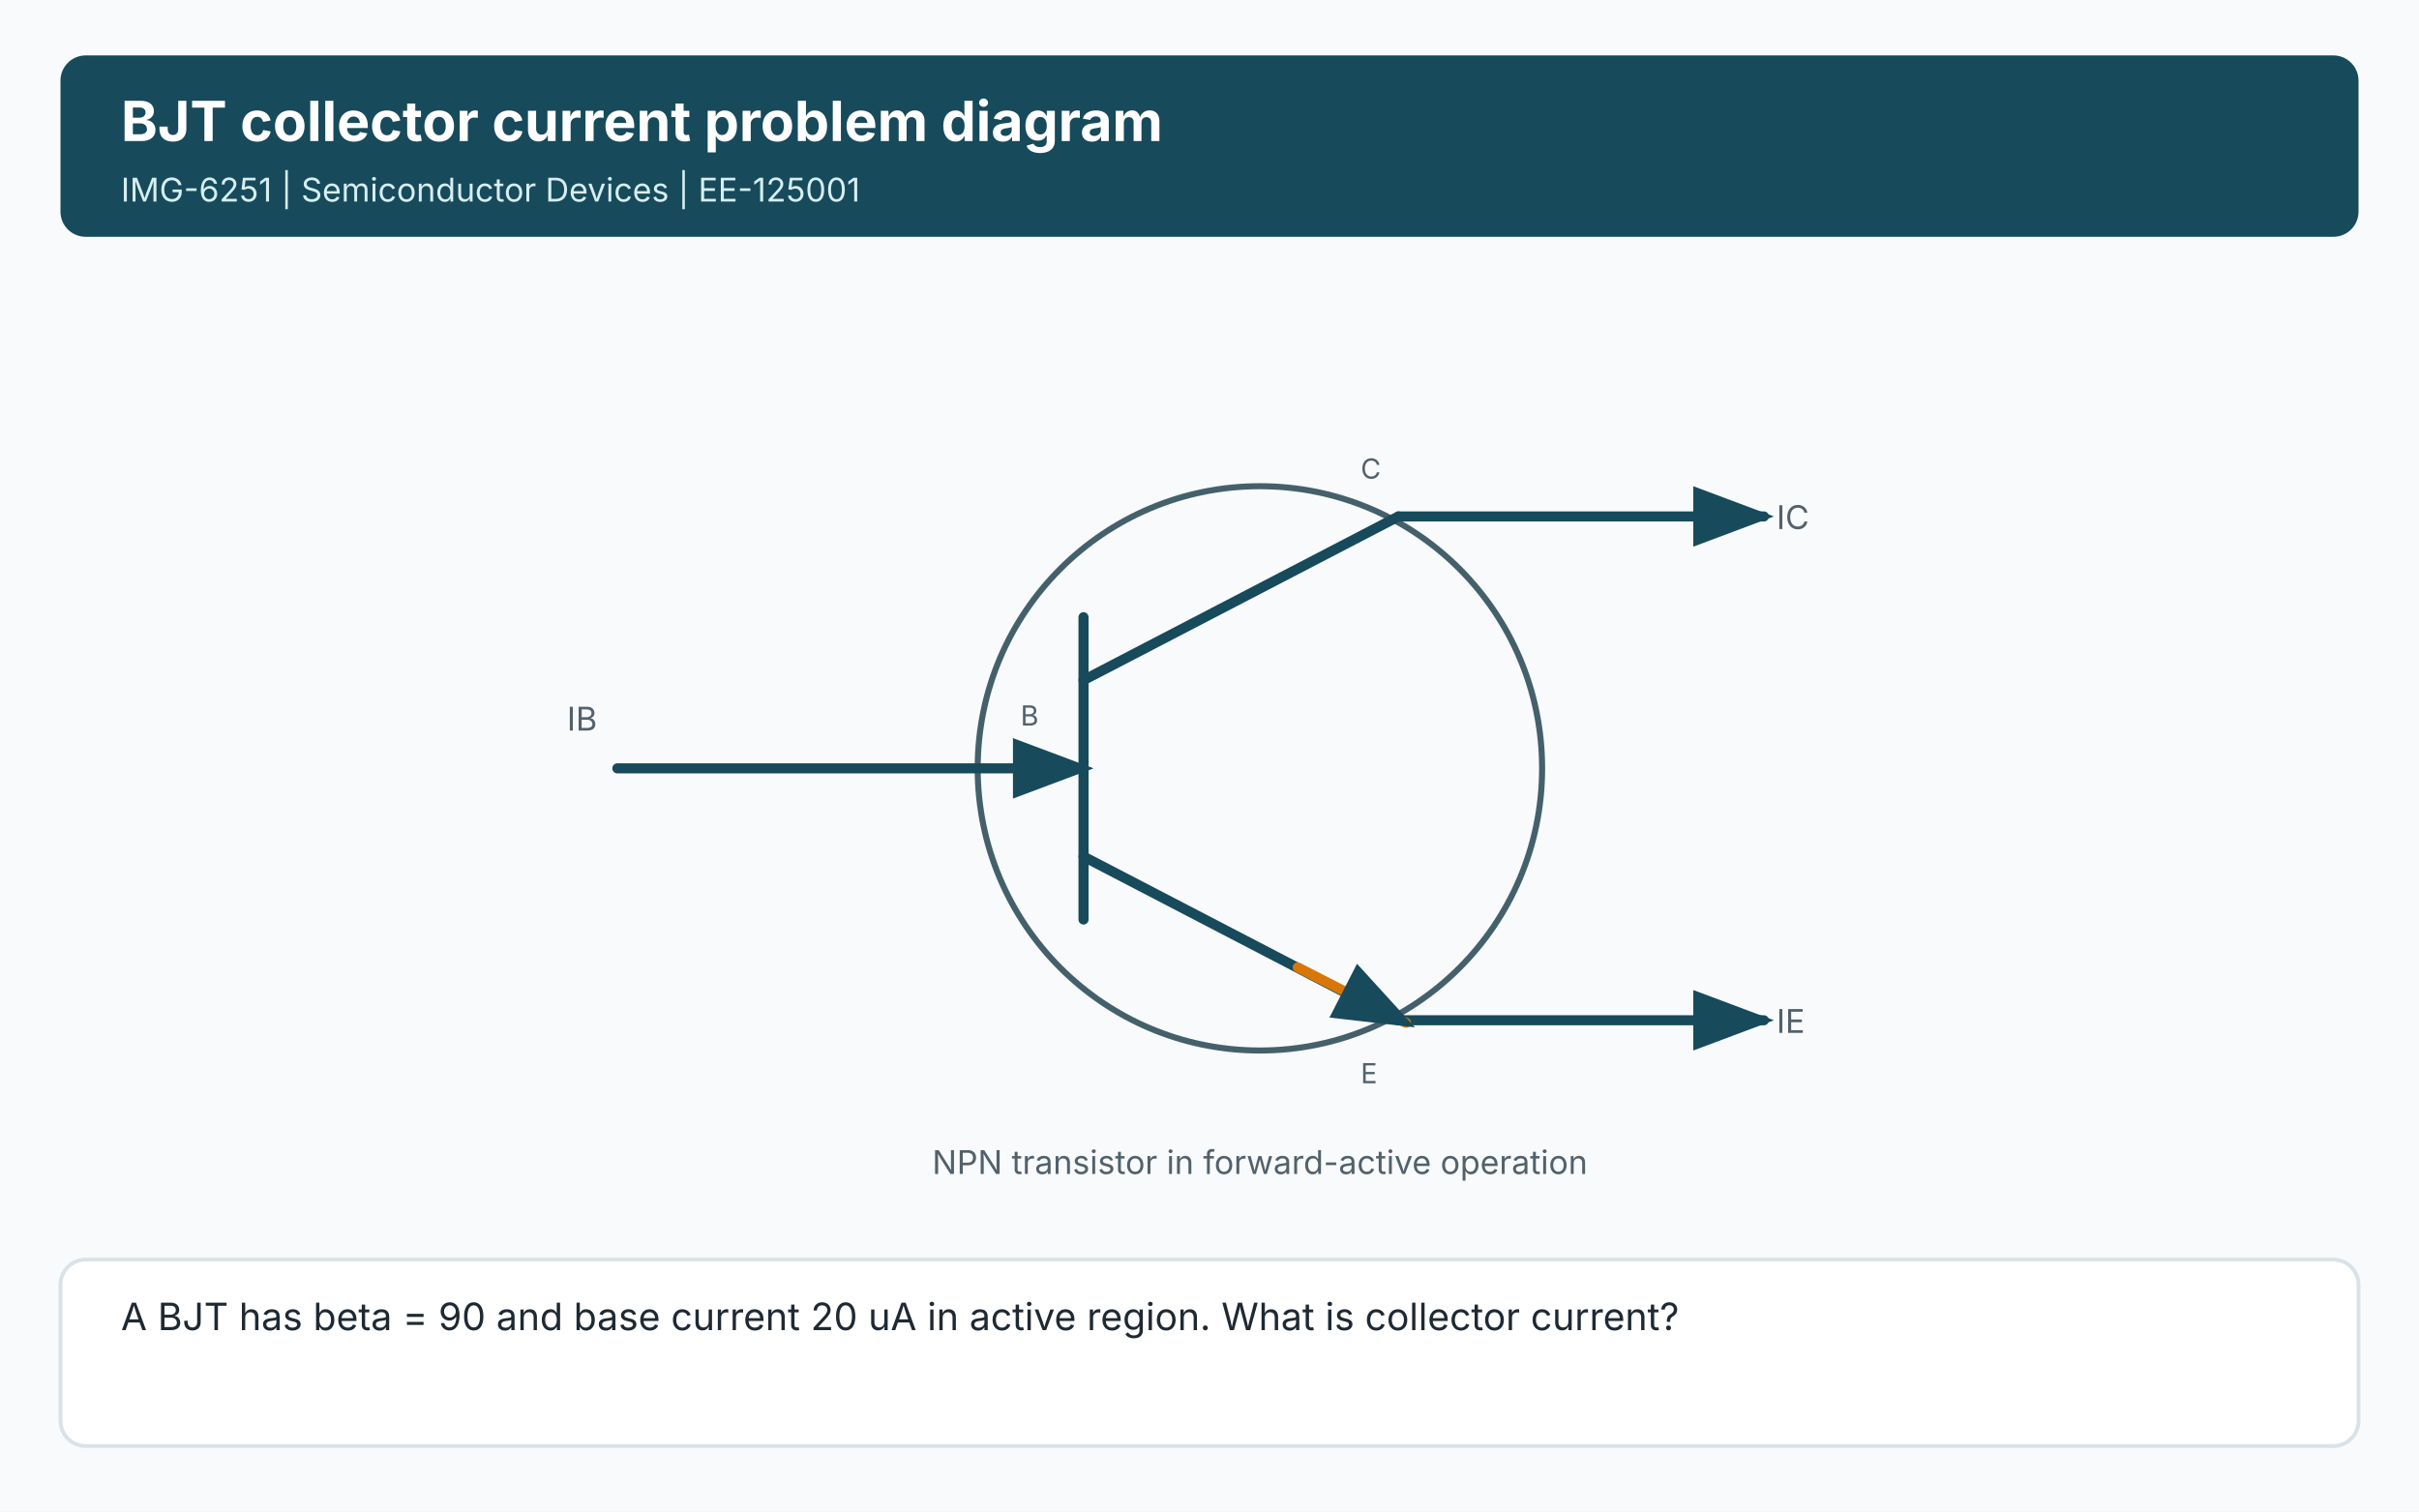
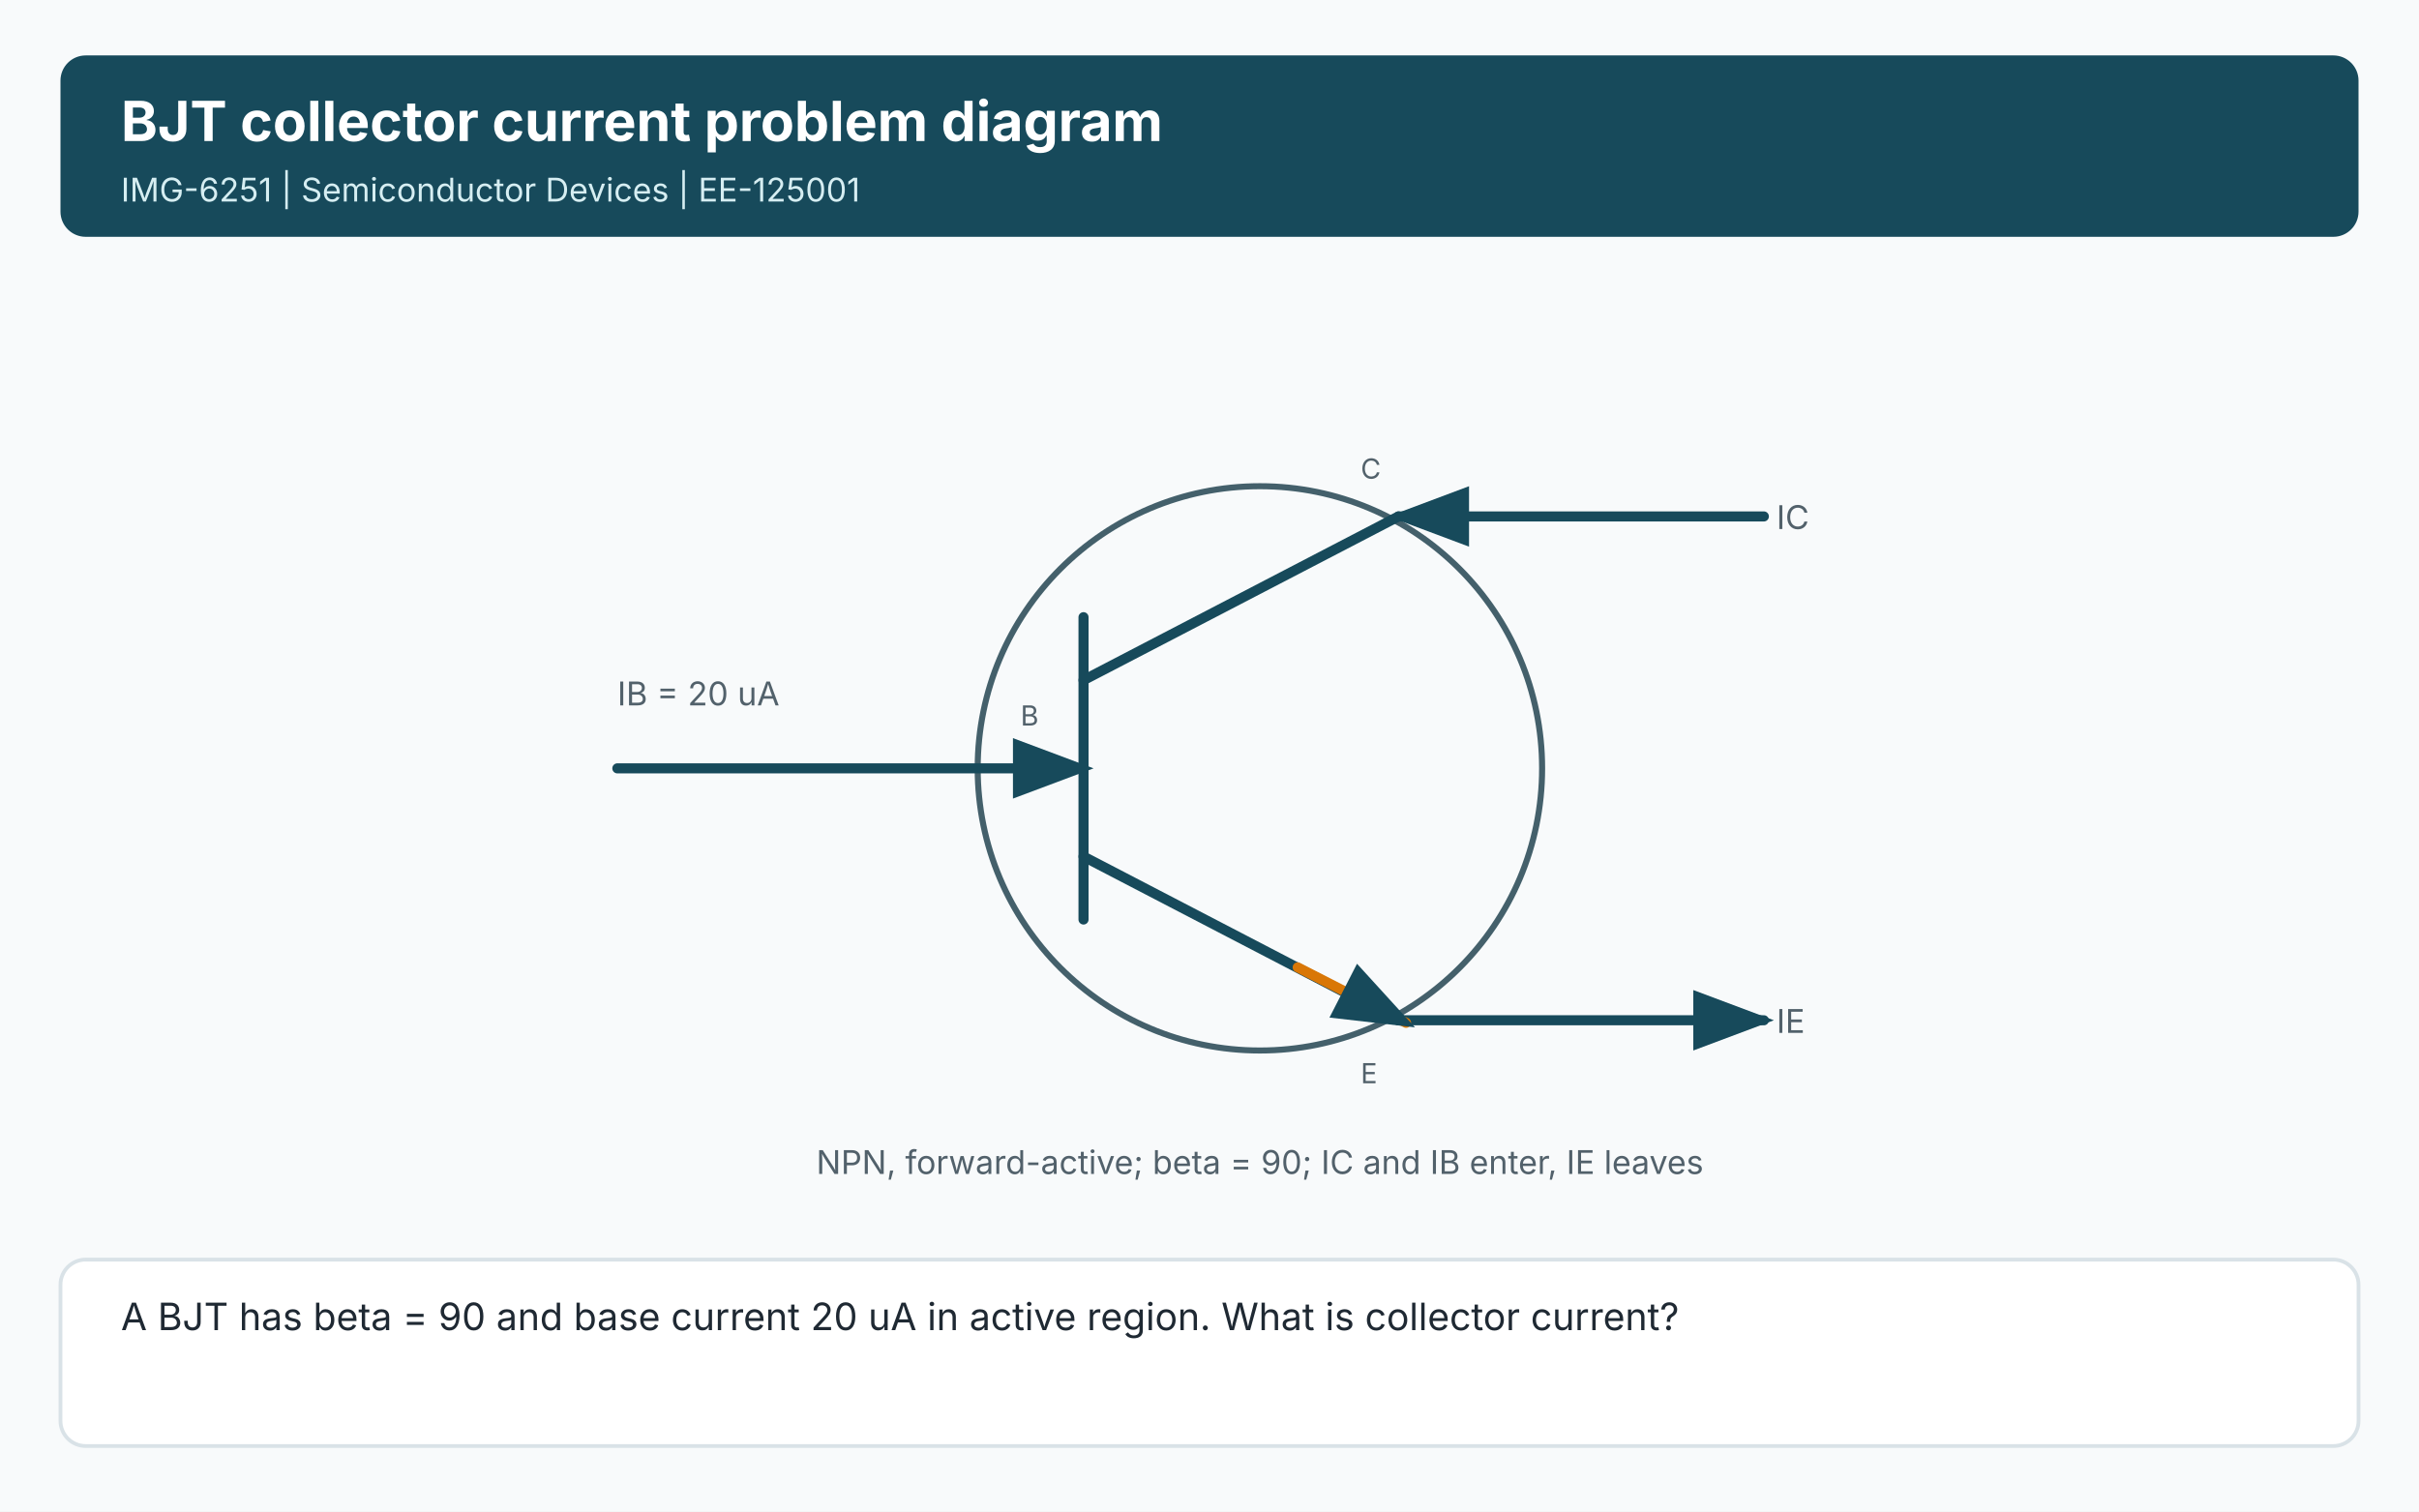
<svg xmlns="http://www.w3.org/2000/svg" width="960" height="600" viewBox="0 0 960 600" role="img" aria-labelledby="title desc">
  <defs>
    <marker id="arrow" markerWidth="10" markerHeight="10" refX="7" refY="3" orient="auto" markerUnits="strokeWidth">
      <path d="M0,0 L0,6 L8,3 z" fill="#174A5B" />
    </marker>
    <style>
.wire{stroke:#174A5B;stroke-width:4;fill:none;stroke-linecap:round;stroke-linejoin:round}
.thin{stroke:#44606B;stroke-width:2.4;fill:none;stroke-linecap:round;stroke-linejoin:round}
.accent{stroke:#D97706;stroke-width:4;fill:none;stroke-linecap:round;stroke-linejoin:round}
.accentFill{fill:#FDECC8;stroke:#D97706;stroke-width:3}
.box{fill:#EAF4F4;stroke:#246B7A;stroke-width:3}
.panel{fill:#FFFFFF;stroke:#D9E2E7;stroke-width:1.5}
.soft{fill:#F1F7F8;stroke:#7AA8B2;stroke-width:2}
.label{font-family:Inter,Arial,sans-serif;font-size:16px;fill:#1F2933}
.small{font-family:Inter,Arial,sans-serif;font-size:13px;fill:#52616B}
.tiny{font-family:Inter,Arial,sans-serif;font-size:11px;fill:#52616B}
.math{font-family:Inter,Arial,sans-serif;font-size:15px;fill:#1F2933}
</style>
  </defs>
  <rect x="0" y="0" width="960" height="600" fill="#F8FAFB" />
  <rect x="24" y="22" width="912" height="72" rx="10" fill="#174A5B" />
  <text x="48" y="56" font-family="Inter,Arial,sans-serif" font-size="22" font-weight="700" fill="#FFFFFF">BJT collector current problem diagram</text>
  <text x="48" y="80" font-family="Inter,Arial,sans-serif" font-size="13" fill="#D6EEF2">IMG-6251 | Semiconductor Devices | EE-125001</text>
  <circle class="thin" cx="500" cy="305" r="112" fill="none" />
  <line class="wire" x1="430" y1="245" x2="430" y2="365" />
  <line class="wire" x1="245" y1="305" x2="430" y2="305" marker-end="url(#arrow)" />
  <line class="wire" x1="430" y1="270" x2="555" y2="205" />
-   <line class="wire" x1="555" y1="205" x2="700" y2="205" marker-end="url(#arrow)" />
+   <line class="wire" x1="700" y1="205" x2="555" y2="205" marker-end="url(#arrow)" />
  <line class="wire" x1="430" y1="340" x2="555" y2="405" />
  <line class="wire" x1="555" y1="405" x2="700" y2="405" marker-end="url(#arrow)" />
  <line class="accent" x1="515" y1="384" x2="558" y2="406" marker-end="url(#arrow)" />
-   <text class="small" x="225" y="290" text-anchor="start">IB</text>
+   <text class="small" x="245" y="280" text-anchor="start">IB = 20 uA</text>
  <text class="small" x="705" y="210" text-anchor="start">IC</text>
  <text class="small" x="705" y="410" text-anchor="start">IE</text>
  <text class="tiny" x="405" y="288" text-anchor="start">B</text>
  <text class="tiny" x="540" y="190" text-anchor="start">C</text>
  <text class="tiny" x="540" y="430" text-anchor="start">E</text>
-   <text class="small" x="500" y="466" text-anchor="middle">NPN transistor in forward-active operation</text>
+   <text class="small" x="500" y="466" text-anchor="middle">NPN, forward-active; beta = 90; IC and IB enter, IE leaves</text>
  <rect class="panel" x="24" y="500" width="912" height="74" rx="10" />
  <text x="48" y="528" font-family="Inter,Arial,sans-serif" font-size="15" fill="#1F2933">A BJT has beta = 90 and base current 20 uA in active region. What is collector current?</text>
</svg>
